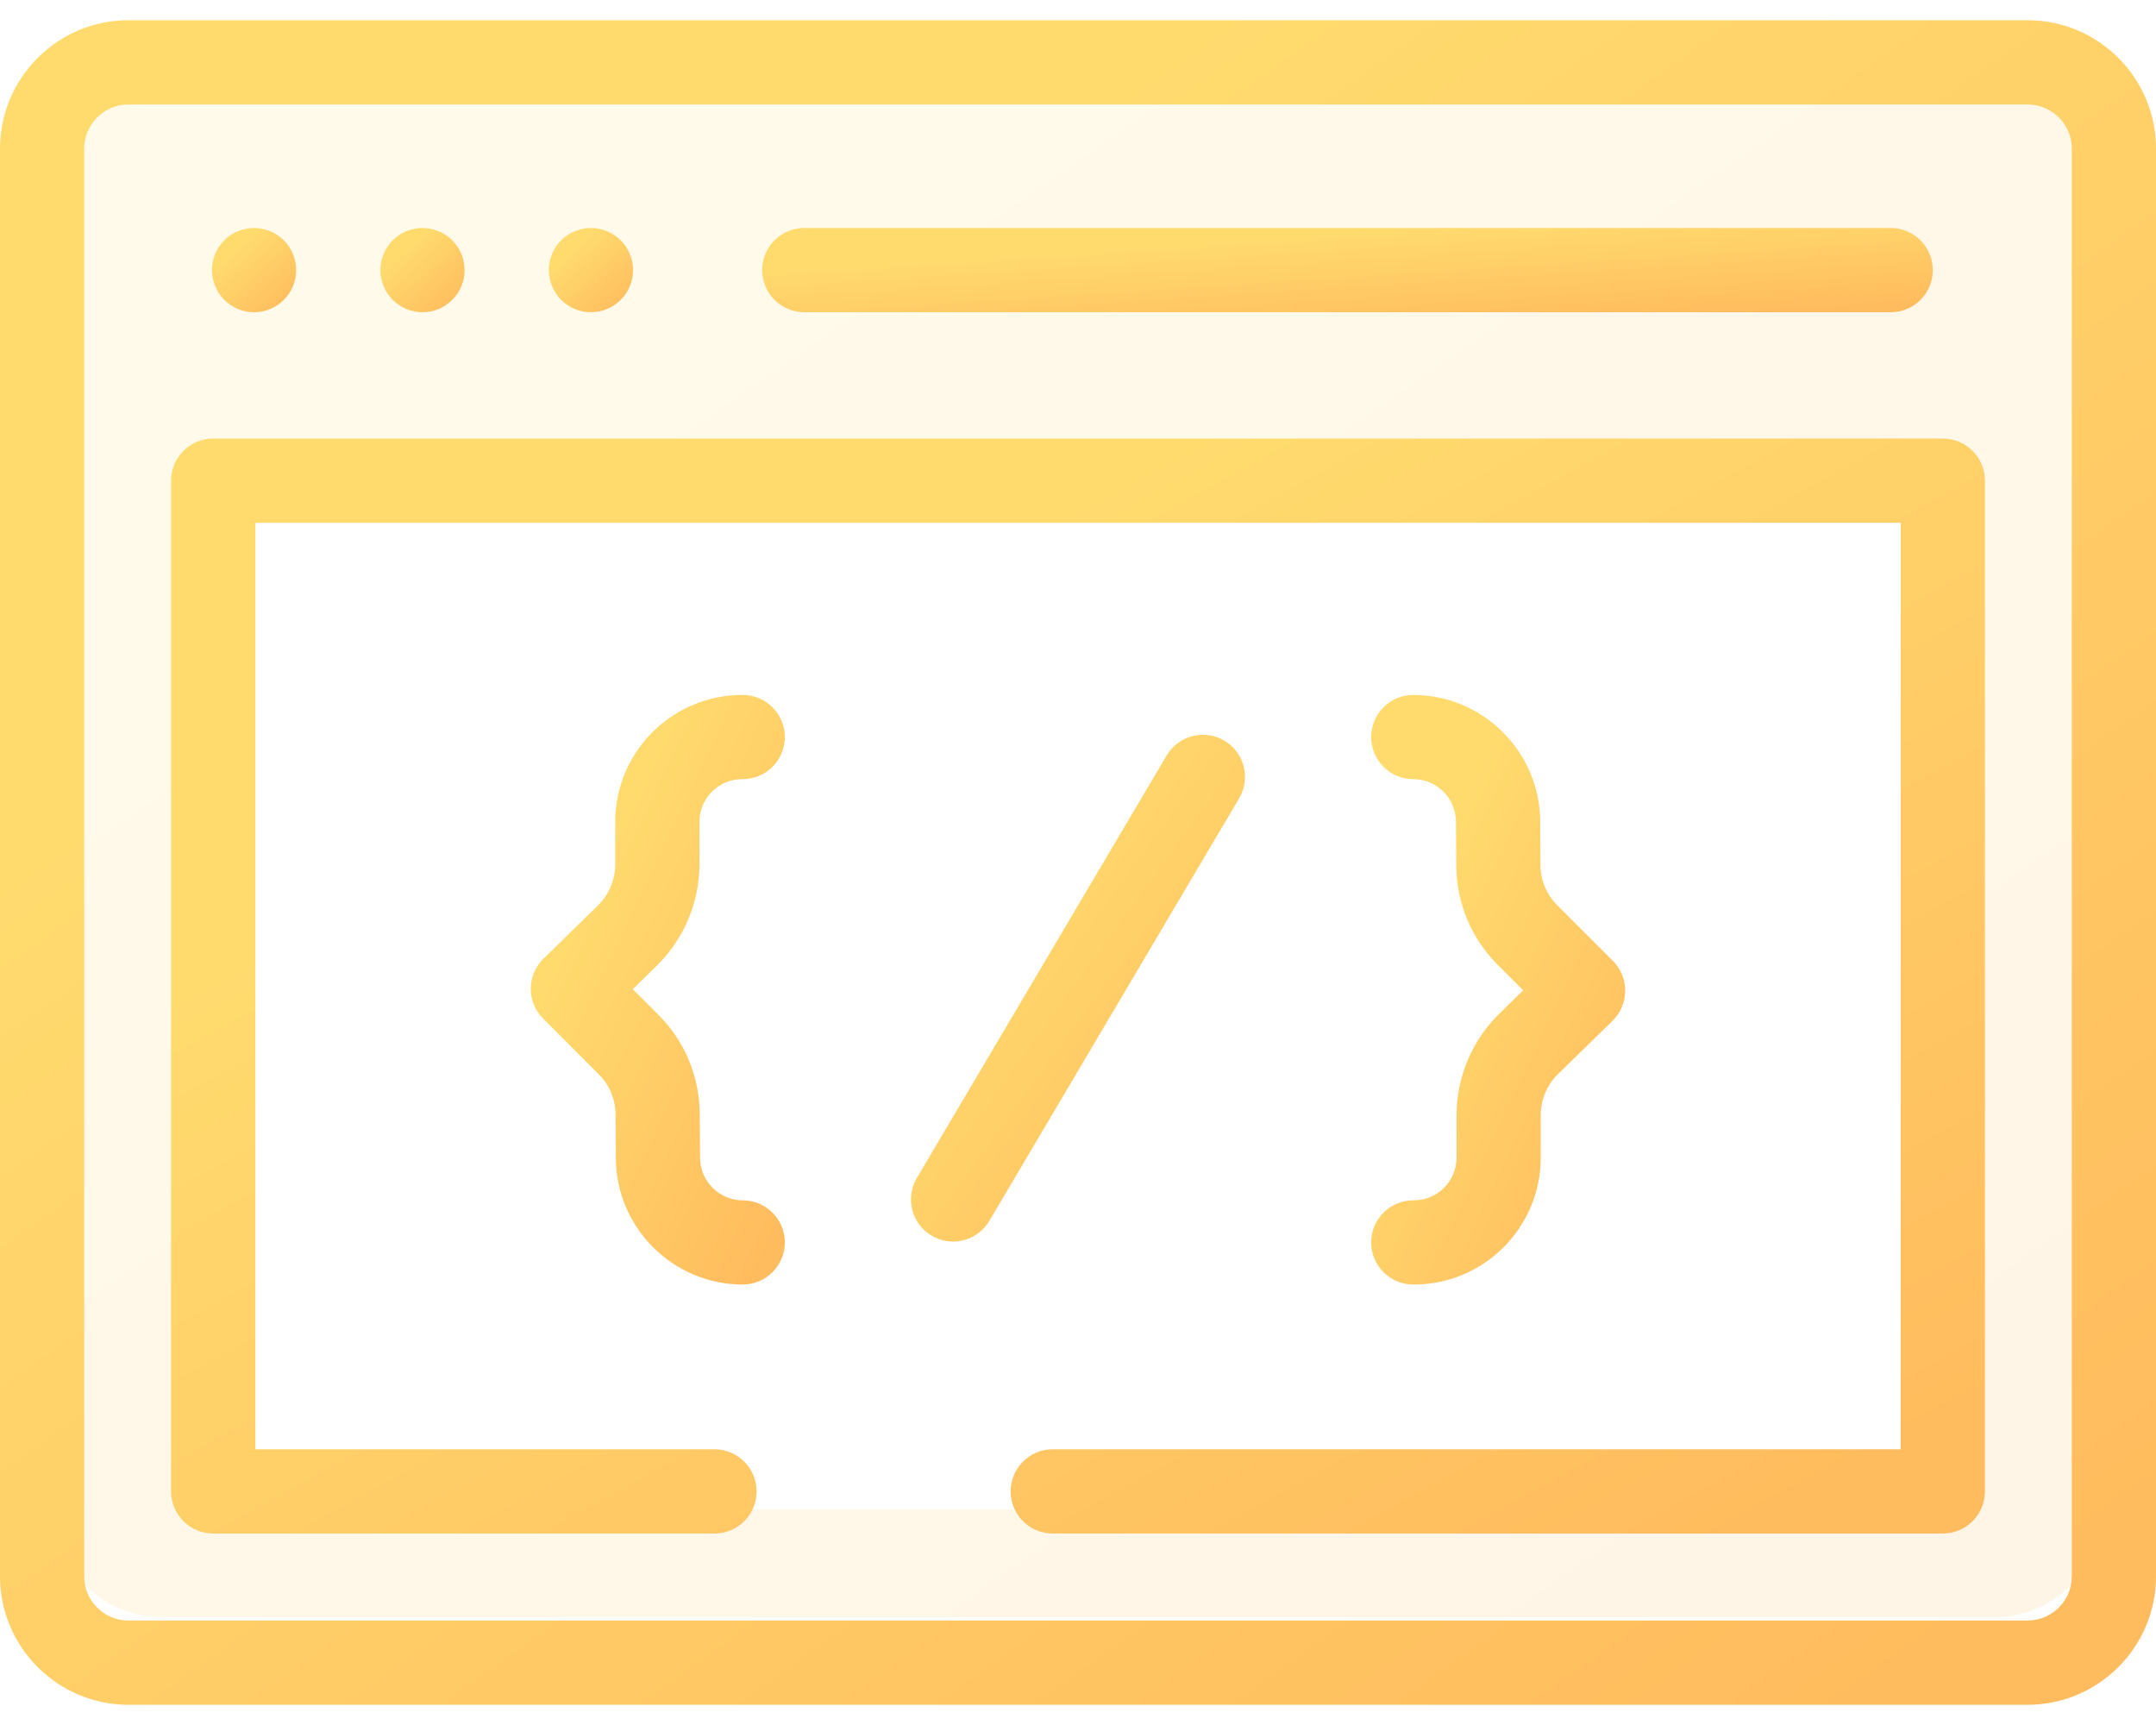
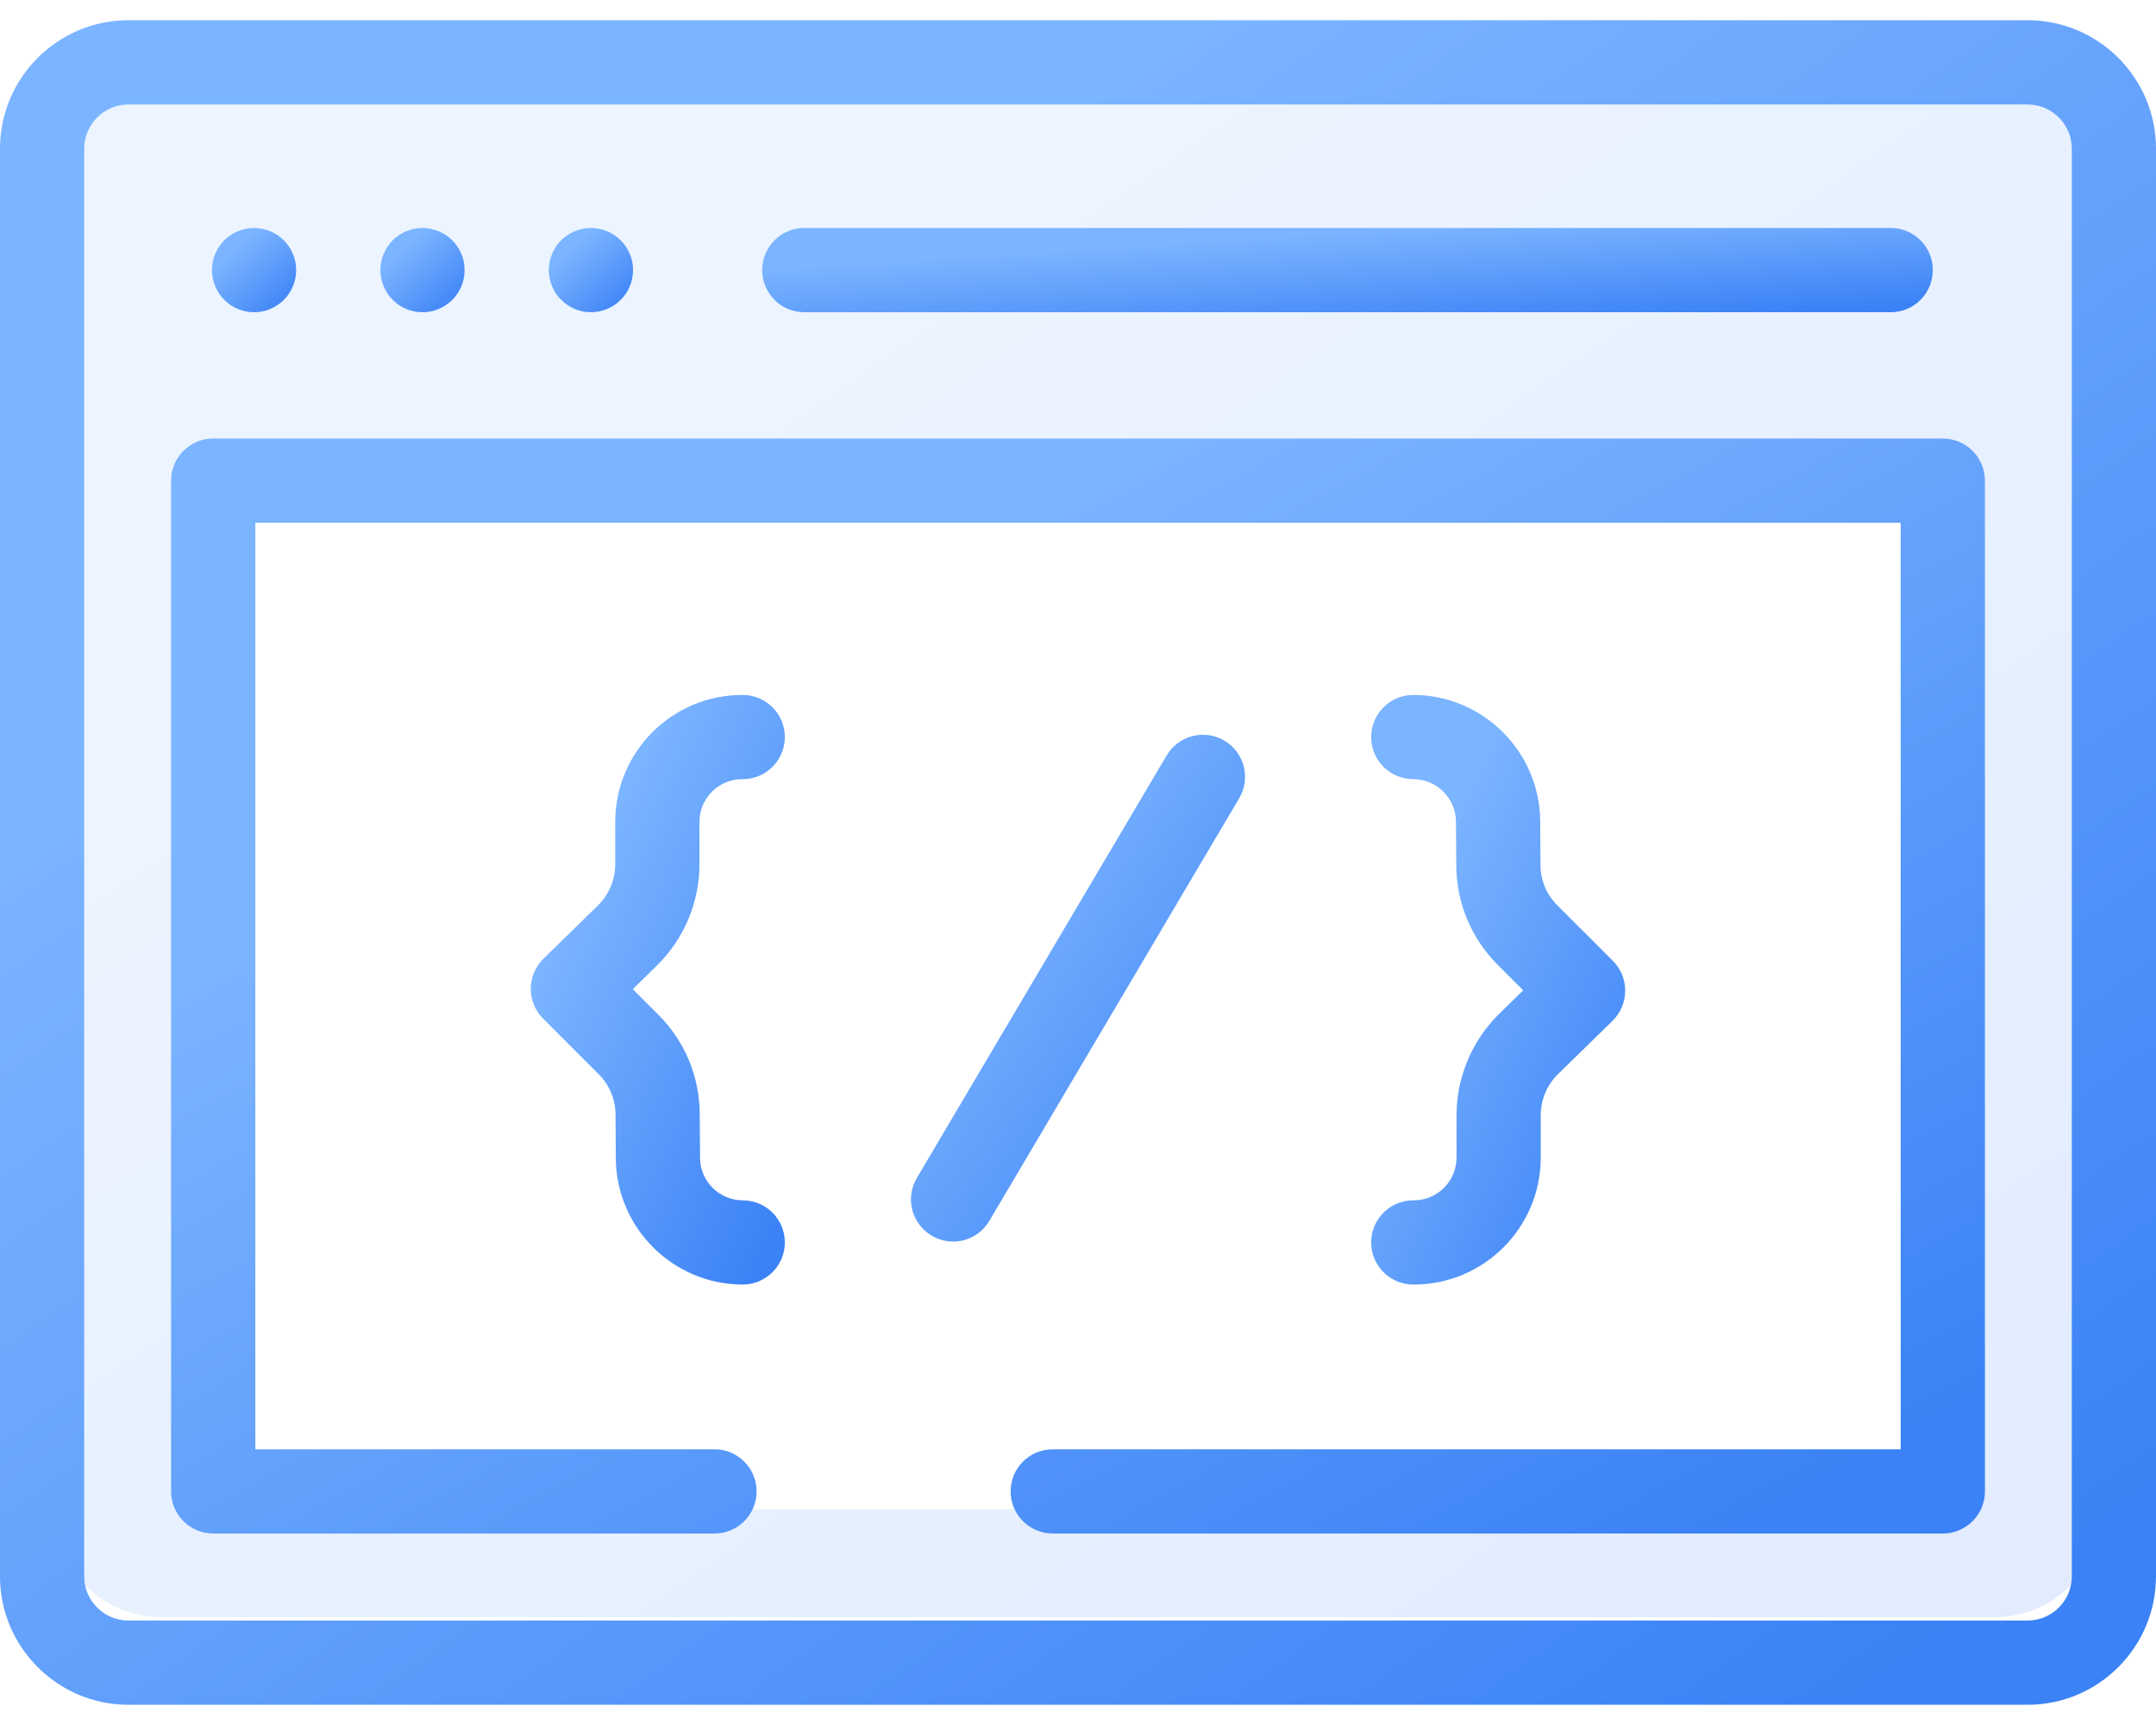
<svg xmlns="http://www.w3.org/2000/svg" width="40" height="32" viewBox="0 0 40 32" fill="none">
  <path opacity="0.15" fill-rule="evenodd" clip-rule="evenodd" d="M3 1C1.895 1 1 1.895 1 3V28C1 29.105 1.895 30 3 30H37C38.105 30 39 29.105 39 28V3C39 1.895 38.105 1 37 1H3ZM36 9H4V28H36V9Z" fill="url(#paint0_linear)" />
  <path d="M37.617 0.375H2.383C1.069 0.375 0 1.444 0 2.758V29.242C0 30.556 1.069 31.625 2.383 31.625H37.617C38.931 31.625 40 30.556 40 29.242V2.758C40 1.444 38.931 0.375 37.617 0.375ZM38.438 29.242C38.438 29.695 38.069 30.062 37.617 30.062H2.383C1.931 30.062 1.562 29.695 1.562 29.242V2.758C1.562 2.306 1.931 1.938 2.383 1.938H37.617C38.069 1.938 38.438 2.306 38.438 2.758V29.242Z" fill="url(#paint1_linear)" />
  <path d="M14.922 5.792H35.078C35.51 5.792 35.859 5.442 35.859 5.01C35.859 4.579 35.51 4.229 35.078 4.229H14.922C14.49 4.229 14.141 4.579 14.141 5.01C14.141 5.442 14.49 5.792 14.922 5.792Z" fill="url(#paint2_linear)" />
  <path d="M3.992 5.309C4.012 5.356 4.036 5.402 4.064 5.444C4.092 5.487 4.125 5.527 4.161 5.562C4.306 5.709 4.508 5.792 4.713 5.792C4.765 5.792 4.816 5.787 4.866 5.777C4.916 5.767 4.966 5.752 5.013 5.732C5.06 5.713 5.105 5.688 5.147 5.66C5.19 5.631 5.23 5.598 5.266 5.563C5.302 5.527 5.334 5.487 5.363 5.444C5.392 5.402 5.416 5.356 5.435 5.309C5.455 5.262 5.47 5.213 5.48 5.163C5.49 5.113 5.494 5.061 5.494 5.01C5.494 4.959 5.49 4.908 5.48 4.858C5.47 4.808 5.455 4.759 5.435 4.712C5.416 4.664 5.392 4.619 5.363 4.577C5.334 4.534 5.302 4.494 5.266 4.458C5.23 4.422 5.19 4.389 5.147 4.361C5.105 4.333 5.06 4.309 5.013 4.289C4.966 4.27 4.916 4.255 4.866 4.245C4.766 4.224 4.662 4.224 4.561 4.245C4.511 4.255 4.462 4.27 4.415 4.289C4.367 4.309 4.322 4.333 4.28 4.361C4.237 4.389 4.197 4.422 4.161 4.458C4.125 4.494 4.092 4.534 4.064 4.577C4.036 4.619 4.012 4.664 3.992 4.712C3.973 4.759 3.958 4.808 3.948 4.858C3.937 4.908 3.932 4.959 3.932 5.01C3.932 5.061 3.937 5.113 3.948 5.163C3.958 5.213 3.973 5.262 3.992 5.309Z" fill="url(#paint3_linear)" />
  <path d="M7.117 5.309C7.137 5.356 7.161 5.402 7.189 5.444C7.217 5.487 7.25 5.527 7.286 5.562C7.431 5.709 7.633 5.792 7.838 5.792C7.89 5.792 7.941 5.787 7.991 5.777C8.041 5.767 8.091 5.752 8.138 5.732C8.185 5.713 8.23 5.688 8.272 5.66C8.315 5.631 8.355 5.598 8.391 5.563C8.427 5.527 8.459 5.487 8.488 5.444C8.517 5.402 8.541 5.356 8.56 5.309C8.58 5.262 8.595 5.213 8.605 5.163C8.615 5.113 8.619 5.061 8.619 5.01C8.619 4.959 8.615 4.908 8.605 4.858C8.595 4.808 8.58 4.759 8.56 4.712C8.541 4.664 8.517 4.619 8.488 4.577C8.459 4.534 8.427 4.494 8.391 4.458C8.355 4.422 8.315 4.389 8.272 4.361C8.23 4.333 8.185 4.309 8.138 4.289C8.091 4.27 8.041 4.255 7.991 4.245C7.891 4.224 7.787 4.224 7.686 4.245C7.636 4.255 7.587 4.27 7.54 4.289C7.492 4.309 7.447 4.333 7.405 4.361C7.362 4.389 7.322 4.422 7.286 4.458C7.25 4.494 7.217 4.534 7.189 4.577C7.161 4.619 7.137 4.664 7.117 4.712C7.098 4.759 7.083 4.808 7.073 4.858C7.062 4.908 7.057 4.959 7.057 5.01C7.057 5.061 7.062 5.113 7.073 5.163C7.083 5.213 7.098 5.262 7.117 5.309Z" fill="url(#paint4_linear)" />
  <path d="M10.242 5.309C10.262 5.356 10.286 5.402 10.314 5.444C10.342 5.487 10.375 5.527 10.411 5.562C10.447 5.598 10.487 5.631 10.53 5.66C10.572 5.688 10.617 5.713 10.665 5.732C10.712 5.752 10.761 5.767 10.811 5.777C10.861 5.787 10.912 5.791 10.963 5.791C11.015 5.791 11.066 5.787 11.116 5.777C11.166 5.767 11.216 5.752 11.262 5.732C11.309 5.713 11.355 5.688 11.398 5.66C11.44 5.631 11.48 5.598 11.516 5.562C11.552 5.527 11.585 5.487 11.613 5.444C11.642 5.402 11.666 5.356 11.685 5.309C11.705 5.262 11.72 5.213 11.73 5.163C11.74 5.113 11.744 5.061 11.744 5.01C11.744 4.959 11.74 4.908 11.73 4.858C11.72 4.808 11.705 4.759 11.685 4.712C11.666 4.664 11.642 4.619 11.613 4.577C11.585 4.534 11.552 4.494 11.516 4.458C11.48 4.422 11.44 4.389 11.398 4.361C11.355 4.333 11.309 4.309 11.262 4.289C11.216 4.27 11.166 4.255 11.116 4.245C11.016 4.224 10.912 4.224 10.811 4.245C10.761 4.255 10.712 4.27 10.665 4.289C10.617 4.309 10.572 4.333 10.53 4.361C10.487 4.389 10.447 4.422 10.411 4.458C10.375 4.494 10.342 4.534 10.314 4.577C10.286 4.619 10.262 4.664 10.242 4.712C10.223 4.759 10.208 4.808 10.198 4.858C10.187 4.908 10.182 4.959 10.182 5.01C10.182 5.061 10.187 5.113 10.198 5.163C10.208 5.213 10.223 5.262 10.242 5.309Z" fill="url(#paint5_linear)" />
  <path d="M22.715 13.739C22.344 13.519 21.865 13.643 21.645 14.014L17.01 21.852C16.79 22.224 16.913 22.703 17.285 22.922C17.409 22.996 17.546 23.032 17.682 23.032C17.949 23.032 18.209 22.894 18.355 22.648L22.99 14.809C23.21 14.438 23.087 13.959 22.715 13.739Z" fill="url(#paint6_linear)" />
  <path d="M12.977 16.035V15.246C12.977 14.809 13.332 14.454 13.769 14.454H13.78C14.211 14.454 14.561 14.104 14.561 13.673C14.561 13.242 14.211 12.892 13.78 12.892H13.769C12.471 12.892 11.414 13.948 11.414 15.246V16.035C11.414 16.319 11.298 16.596 11.095 16.795L10.082 17.785C9.933 17.931 9.849 18.131 9.847 18.34C9.846 18.548 9.929 18.749 10.076 18.896L11.108 19.928C11.307 20.126 11.417 20.391 11.42 20.672L11.425 21.491C11.434 22.78 12.49 23.829 13.78 23.829C14.211 23.829 14.561 23.479 14.561 23.048C14.561 22.616 14.211 22.267 13.78 22.267C13.346 22.267 12.991 21.914 12.988 21.48L12.982 20.661C12.977 19.966 12.704 19.313 12.213 18.823L11.74 18.35L12.187 17.912C12.689 17.421 12.977 16.737 12.977 16.035Z" fill="url(#paint7_linear)" />
  <path d="M27.023 20.686V21.474C27.023 21.911 26.668 22.267 26.231 22.267H26.22C25.789 22.267 25.439 22.616 25.439 23.048C25.439 23.479 25.789 23.829 26.22 23.829H26.231C27.529 23.829 28.585 22.773 28.585 21.474V20.686C28.585 20.402 28.702 20.125 28.905 19.926L29.918 18.936C30.067 18.79 30.151 18.59 30.152 18.381C30.154 18.172 30.071 17.972 29.923 17.824L28.892 16.793C28.693 16.595 28.582 16.33 28.58 16.049L28.575 15.23C28.566 13.941 27.509 12.892 26.22 12.892C25.789 12.892 25.439 13.242 25.439 13.673C25.439 14.104 25.789 14.454 26.22 14.454C26.654 14.454 27.009 14.807 27.012 15.241L27.018 16.059C27.023 16.754 27.296 17.407 27.787 17.898L28.26 18.371L27.812 18.809C27.311 19.3 27.023 19.984 27.023 20.686Z" fill="url(#paint8_linear)" />
  <path d="M36.044 8.135H3.956C3.524 8.135 3.174 8.485 3.174 8.917V27.667C3.174 28.098 3.524 28.448 3.956 28.448H13.255C13.687 28.448 14.037 28.098 14.037 27.667C14.037 27.235 13.687 26.885 13.255 26.885H4.737V9.698H35.263V26.885H19.531C19.1 26.885 18.75 27.235 18.75 27.667C18.75 28.098 19.1 28.448 19.531 28.448H36.044C36.476 28.448 36.826 28.098 36.826 27.667V8.917C36.826 8.485 36.476 8.135 36.044 8.135Z" fill="url(#paint9_linear)" />
  <defs>
    <linearGradient id="paint0_linear" x1="3.153" y1="1" x2="26.689" y2="35.054" gradientUnits="userSpaceOnUse">
-       <stop offset="0.259" stop-color="#FFDB6E" />
-       <stop offset="1" stop-color="#FFBC5E" />
+       <stop offset="0.259" stop-color="#7BB4FF" />
+       <stop offset="1" stop-color="#3B82F6" />
    </linearGradient>
    <linearGradient id="paint1_linear" x1="2.267" y1="0.375" x2="27.833" y2="36.511" gradientUnits="userSpaceOnUse">
-       <stop offset="0.259" stop-color="#FFDB6E" />
-       <stop offset="1" stop-color="#FFBC5E" />
+       <stop offset="0.259" stop-color="#7BB4FF" />
+       <stop offset="1" stop-color="#3B82F6" />
    </linearGradient>
    <linearGradient id="paint2_linear" x1="15.371" y1="4.229" x2="15.547" y2="6.929" gradientUnits="userSpaceOnUse">
-       <stop offset="0.259" stop-color="#FFDB6E" />
-       <stop offset="1" stop-color="#FFBC5E" />
+       <stop offset="0.259" stop-color="#7BB4FF" />
+       <stop offset="1" stop-color="#3B82F6" />
    </linearGradient>
    <linearGradient id="paint3_linear" x1="4.02" y1="4.229" x2="5.369" y2="5.719" gradientUnits="userSpaceOnUse">
-       <stop offset="0.259" stop-color="#FFDB6E" />
-       <stop offset="1" stop-color="#FFBC5E" />
+       <stop offset="0.259" stop-color="#7BB4FF" />
+       <stop offset="1" stop-color="#3B82F6" />
    </linearGradient>
    <linearGradient id="paint4_linear" x1="7.145" y1="4.229" x2="8.494" y2="5.719" gradientUnits="userSpaceOnUse">
-       <stop offset="0.259" stop-color="#FFDB6E" />
-       <stop offset="1" stop-color="#FFBC5E" />
+       <stop offset="0.259" stop-color="#7BB4FF" />
+       <stop offset="1" stop-color="#3B82F6" />
    </linearGradient>
    <linearGradient id="paint5_linear" x1="10.27" y1="4.229" x2="11.619" y2="5.719" gradientUnits="userSpaceOnUse">
-       <stop offset="0.259" stop-color="#FFDB6E" />
-       <stop offset="1" stop-color="#FFBC5E" />
+       <stop offset="0.259" stop-color="#7BB4FF" />
+       <stop offset="1" stop-color="#3B82F6" />
    </linearGradient>
    <linearGradient id="paint6_linear" x1="17.252" y1="13.63" x2="25.014" y2="19.281" gradientUnits="userSpaceOnUse">
-       <stop offset="0.259" stop-color="#FFDB6E" />
-       <stop offset="1" stop-color="#FFBC5E" />
+       <stop offset="0.259" stop-color="#7BB4FF" />
+       <stop offset="1" stop-color="#3B82F6" />
    </linearGradient>
    <linearGradient id="paint7_linear" x1="10.114" y1="12.892" x2="17.479" y2="16.396" gradientUnits="userSpaceOnUse">
-       <stop offset="0.259" stop-color="#FFDB6E" />
-       <stop offset="1" stop-color="#FFBC5E" />
+       <stop offset="0.259" stop-color="#7BB4FF" />
+       <stop offset="1" stop-color="#3B82F6" />
    </linearGradient>
    <linearGradient id="paint8_linear" x1="25.706" y1="12.892" x2="33.07" y2="16.396" gradientUnits="userSpaceOnUse">
-       <stop offset="0.259" stop-color="#FFDB6E" />
-       <stop offset="1" stop-color="#FFBC5E" />
+       <stop offset="0.259" stop-color="#7BB4FF" />
+       <stop offset="1" stop-color="#3B82F6" />
    </linearGradient>
    <linearGradient id="paint9_linear" x1="5.081" y1="8.135" x2="19.915" y2="35.272" gradientUnits="userSpaceOnUse">
-       <stop offset="0.259" stop-color="#FFDB6E" />
-       <stop offset="1" stop-color="#FFBC5E" />
+       <stop offset="0.259" stop-color="#7BB4FF" />
+       <stop offset="1" stop-color="#3B82F6" />
    </linearGradient>
  </defs>
</svg>
